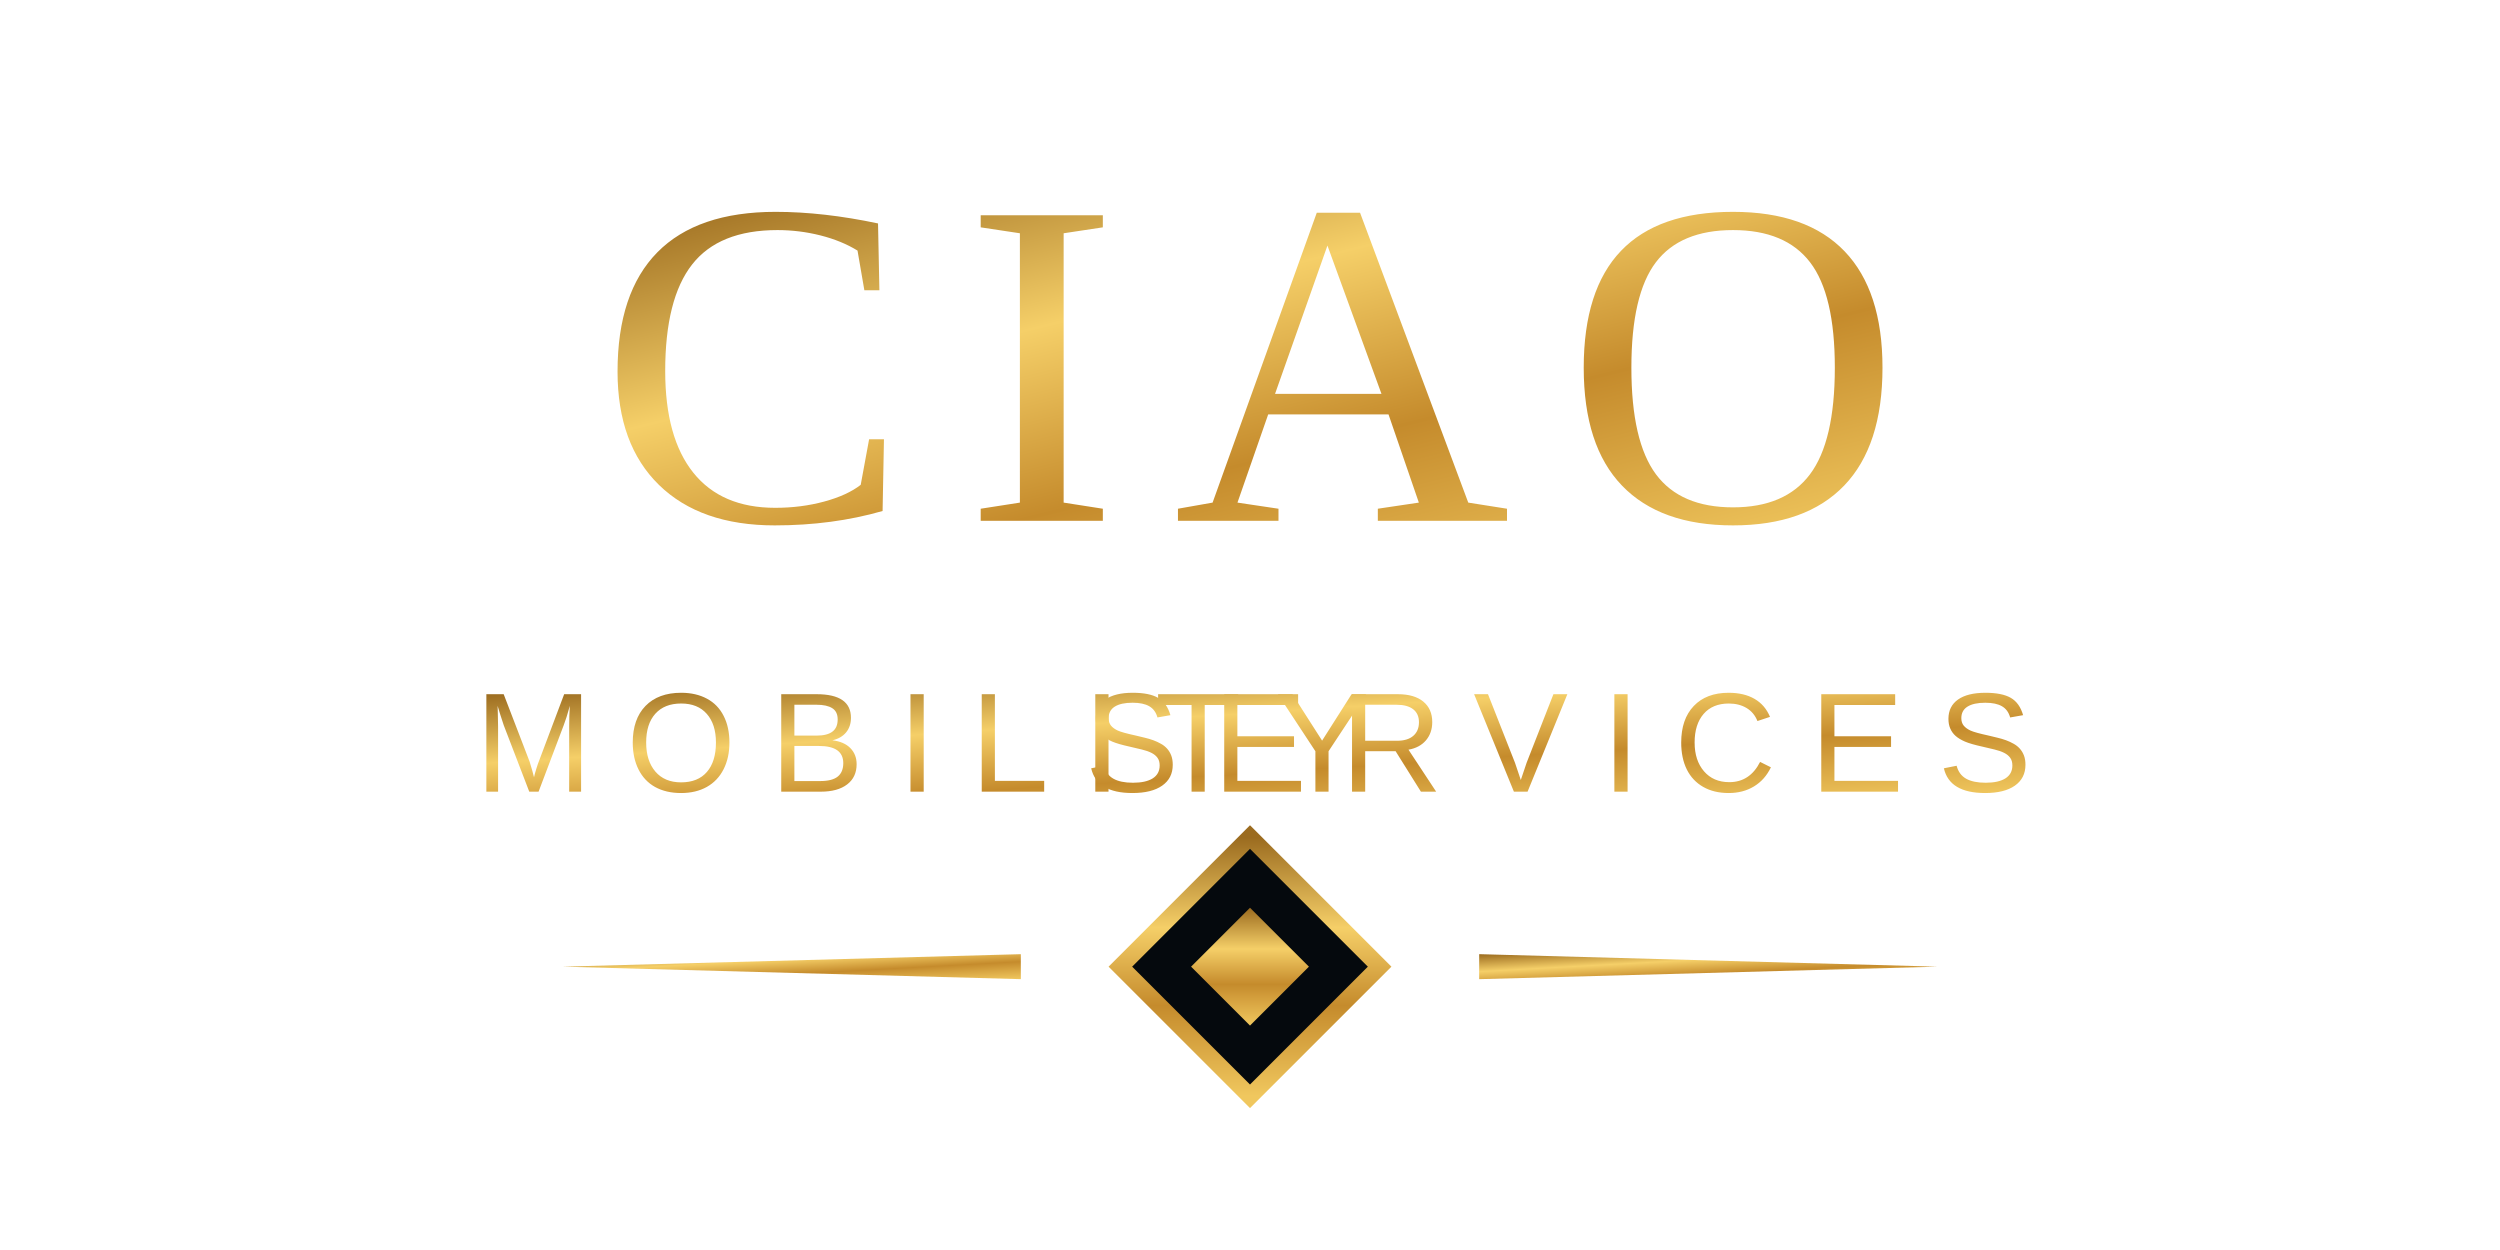
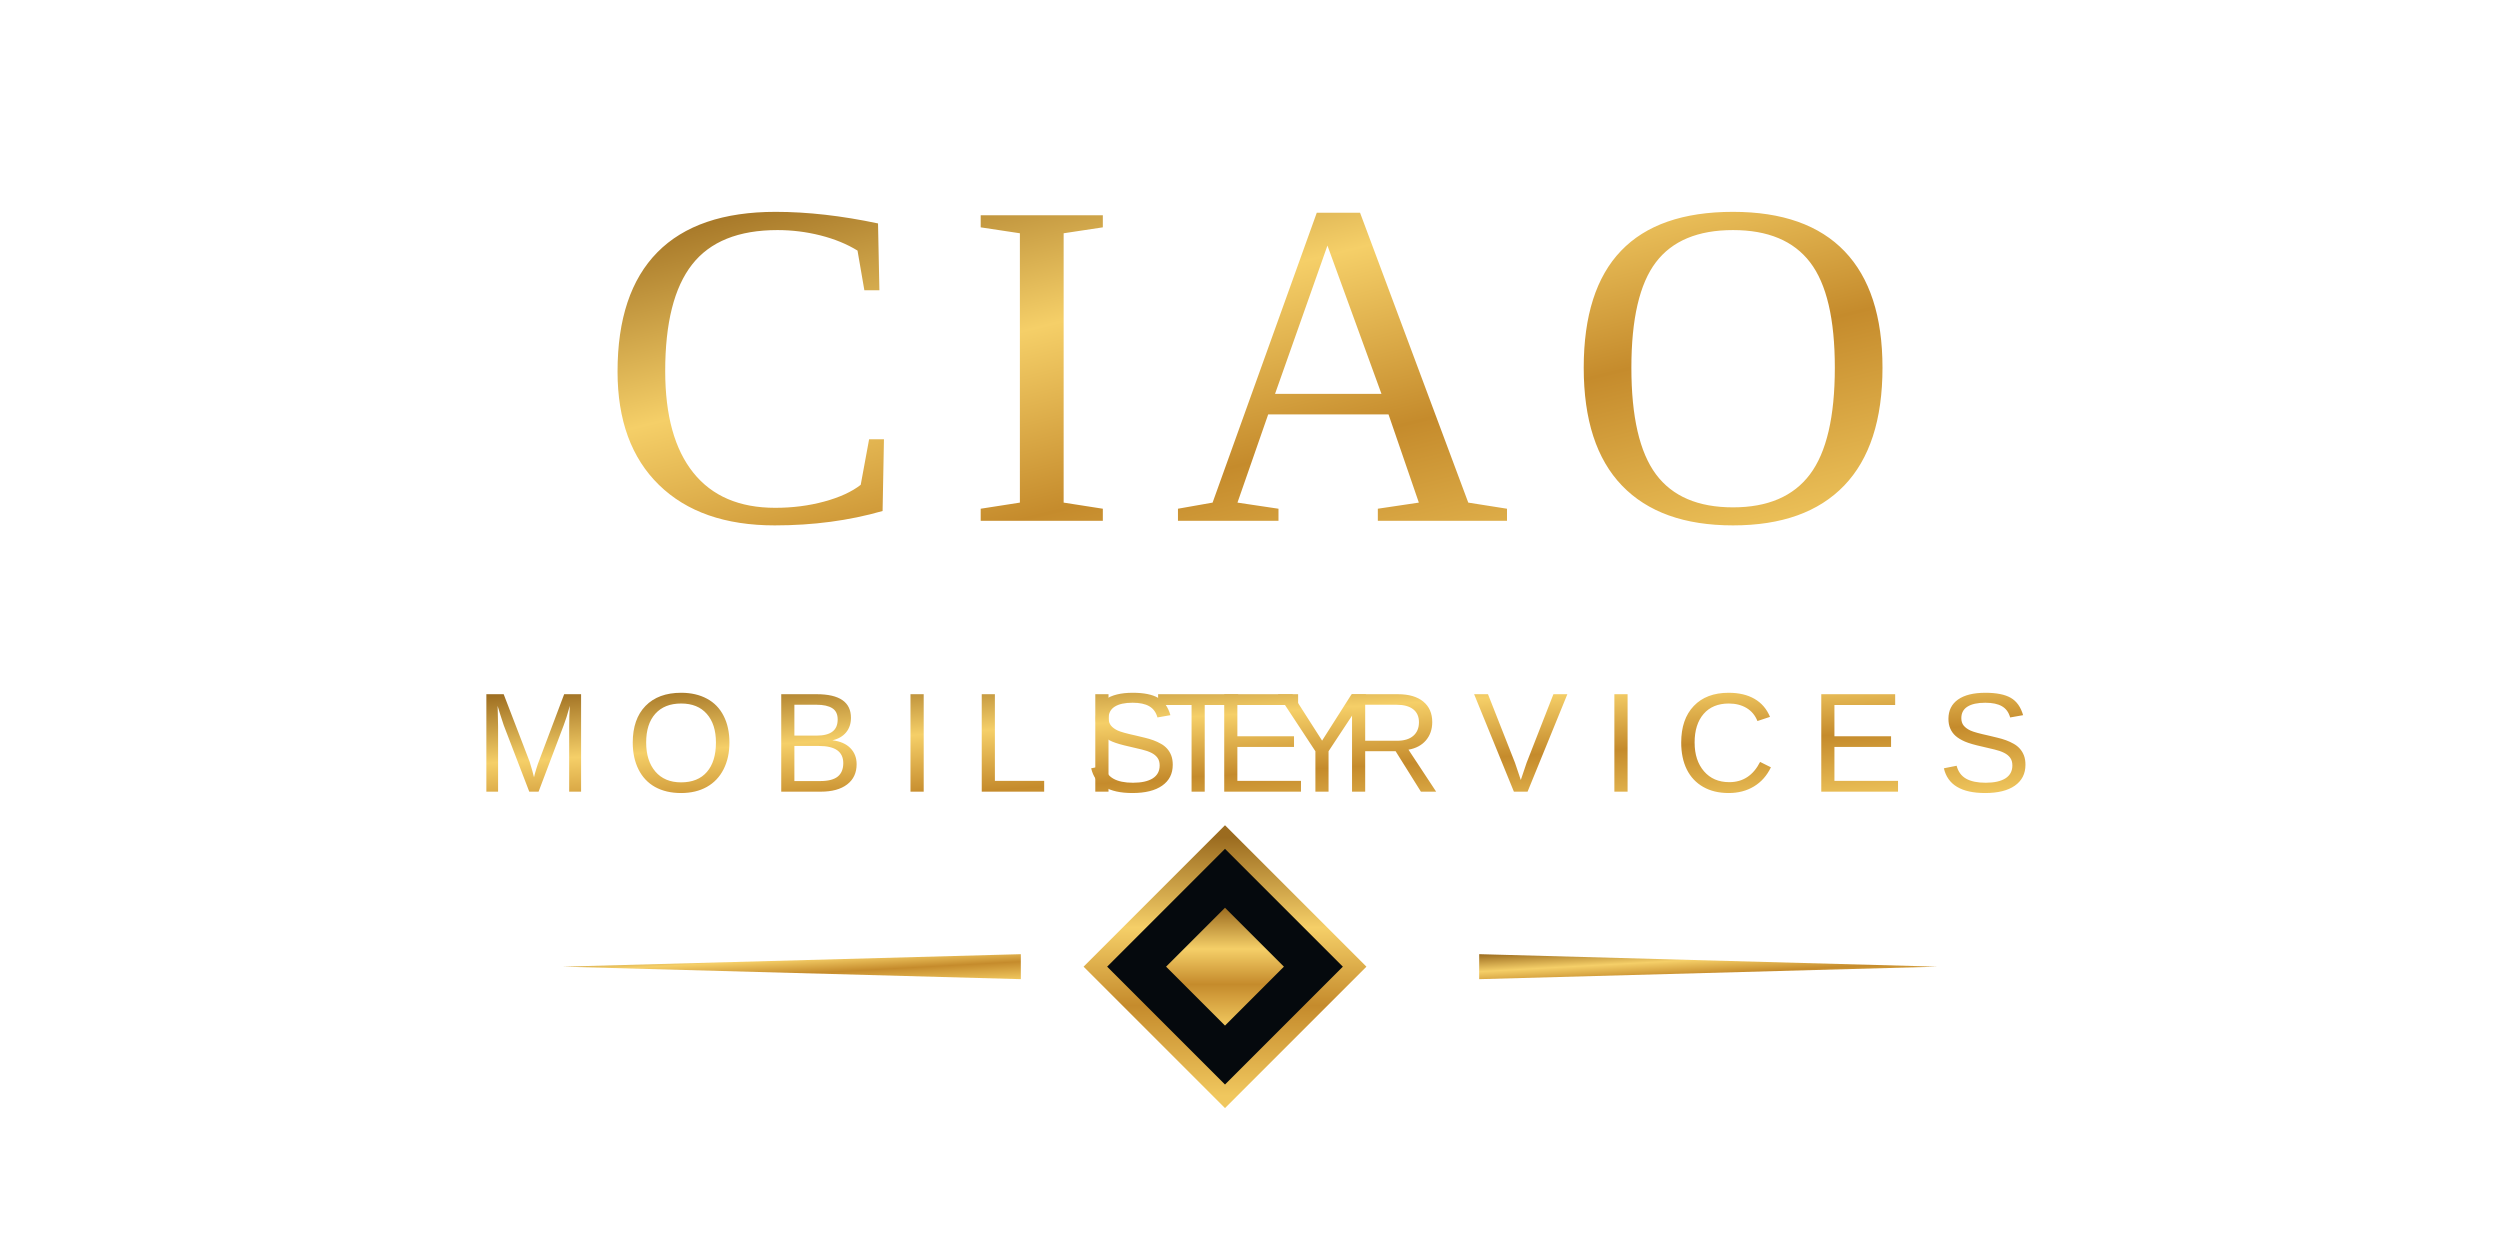
<svg xmlns="http://www.w3.org/2000/svg" viewBox="0 0 600 300">
  <defs>
    <linearGradient id="gold" x1="0" y1="0" x2="1" y2="1">
      <stop offset="0" stop-color="#9b6b1f" />
      <stop offset=".35" stop-color="#f5cf68" />
      <stop offset=".65" stop-color="#c58b2c" />
      <stop offset="1" stop-color="#f0c75e" />
    </linearGradient>
  </defs>
  <text x="300" y="125" text-anchor="middle" font-family="Georgia, 'Times New Roman', serif" font-size="112" letter-spacing="13" fill="url(#gold)">CIAO</text>
  <text x="300" y="190" text-anchor="middle" font-family="Arial, Helvetica, sans-serif" font-size="34" letter-spacing="8" fill="url(#gold)">
    <tspan x="226">MOBILITY</tspan>
    <tspan x="374">SERVICES</tspan>
  </text>
  <polygon points="135,232 245,229 245,235" fill="url(#gold)" />
  <polygon points="355,229 465,232 355,235" fill="url(#gold)" />
-   <g transform="translate(300 232) rotate(45)">
+   <g transform="translate(294 232) rotate(45)">
    <rect x="-22" y="-22" width="44" height="44" fill="#05090d" stroke="url(#gold)" stroke-width="4" />
    <rect x="-10" y="-10" width="20" height="20" fill="url(#gold)" />
  </g>
</svg>
